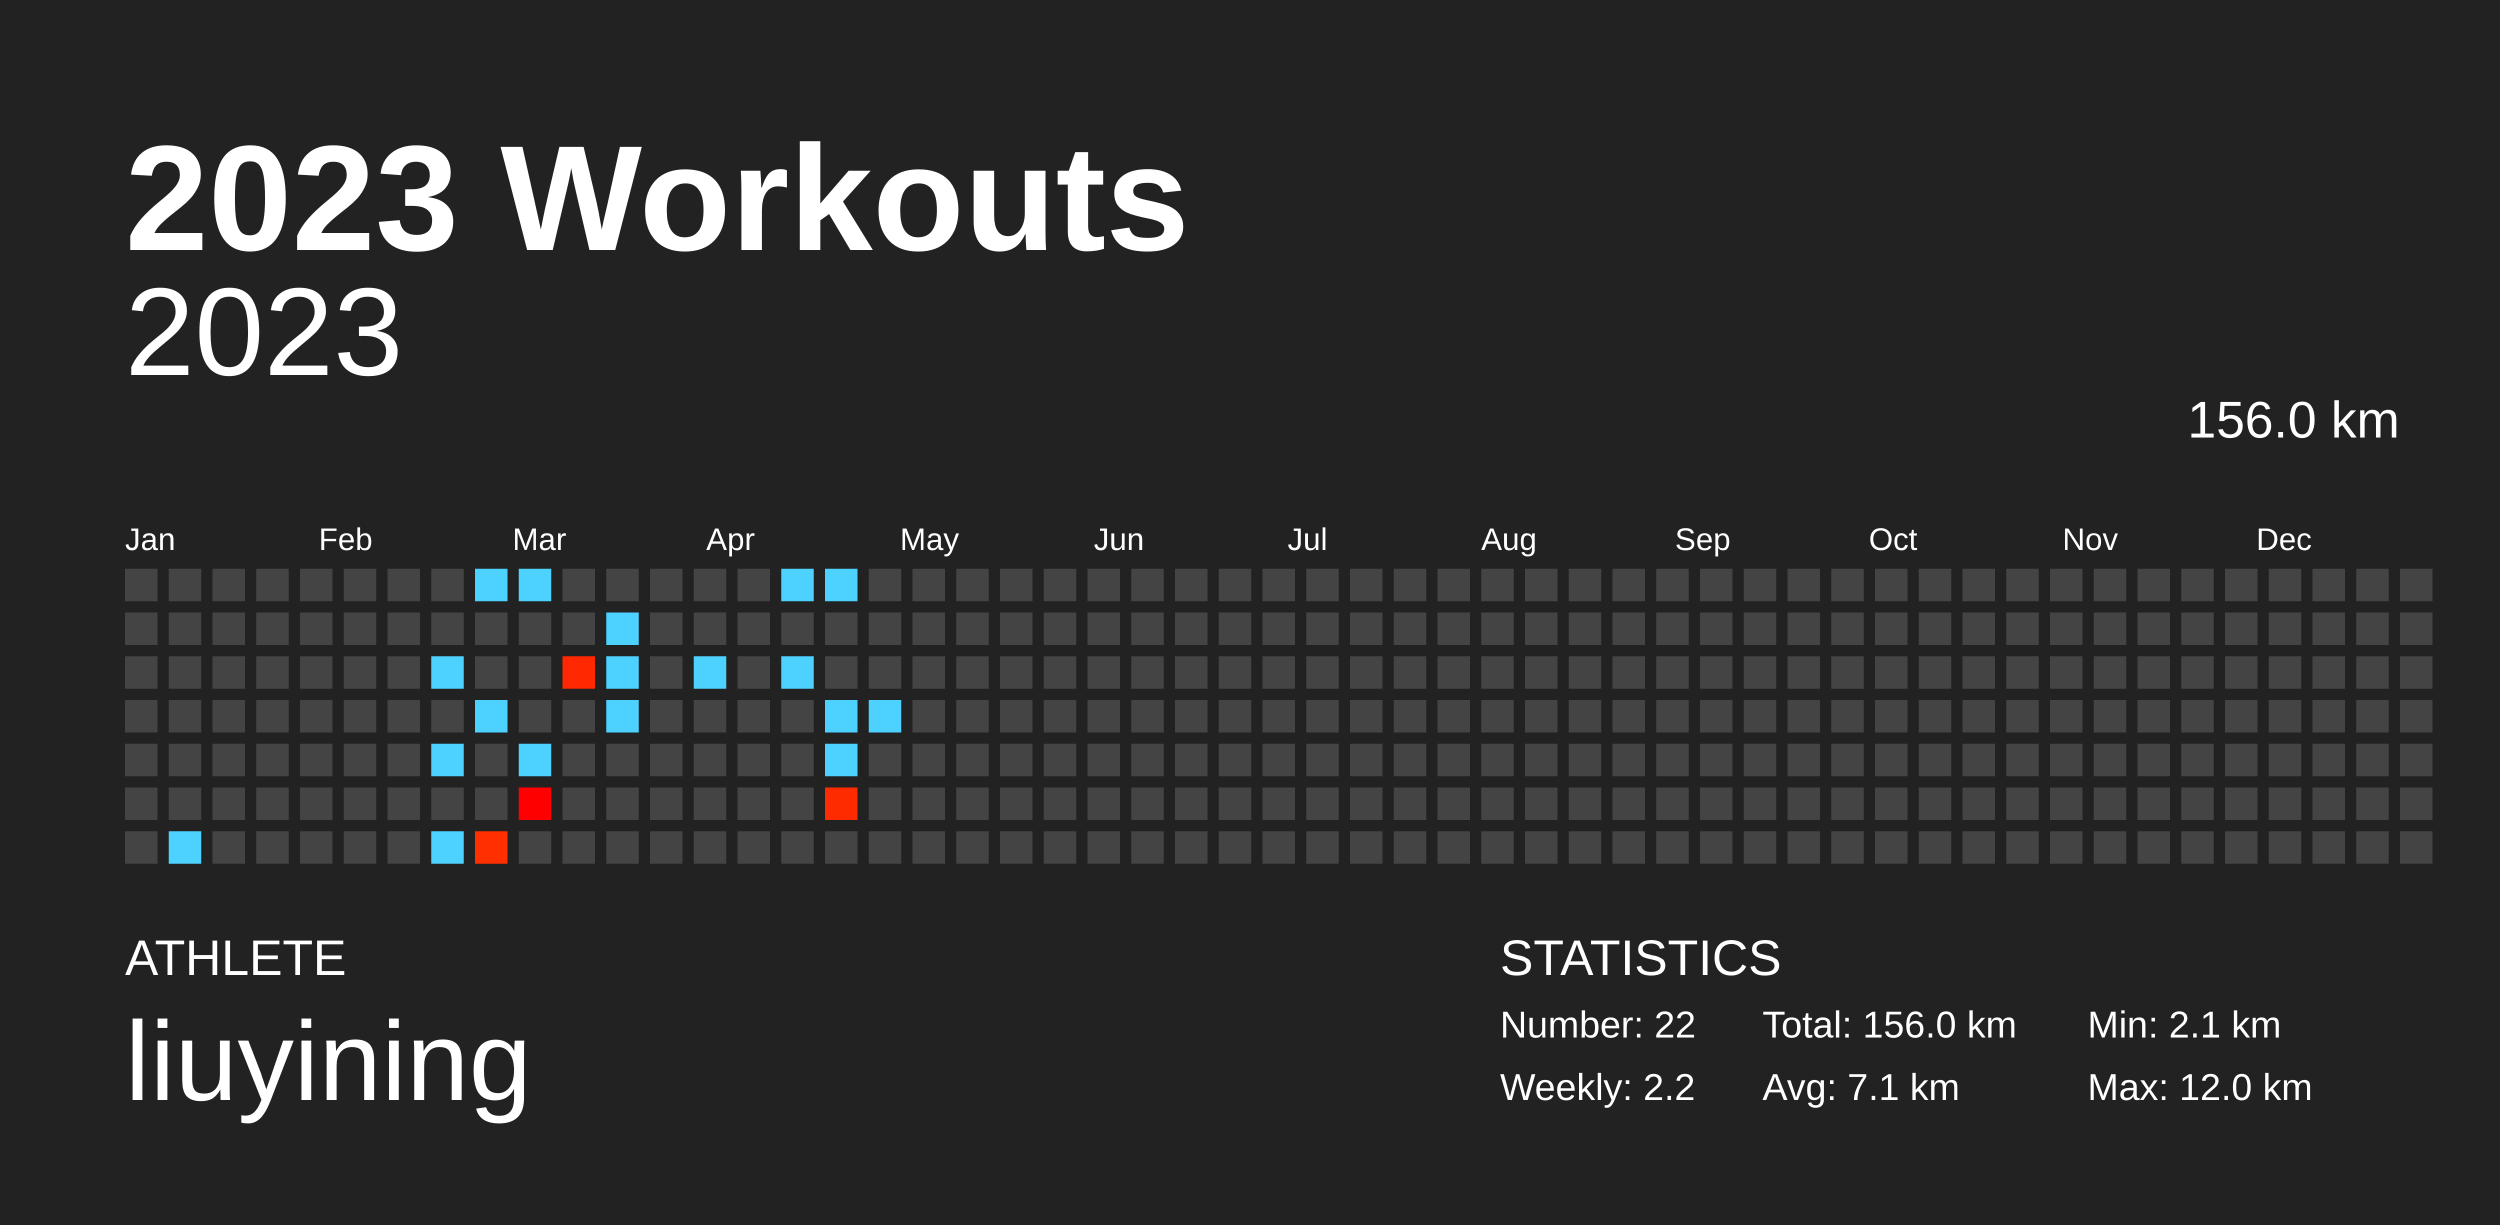
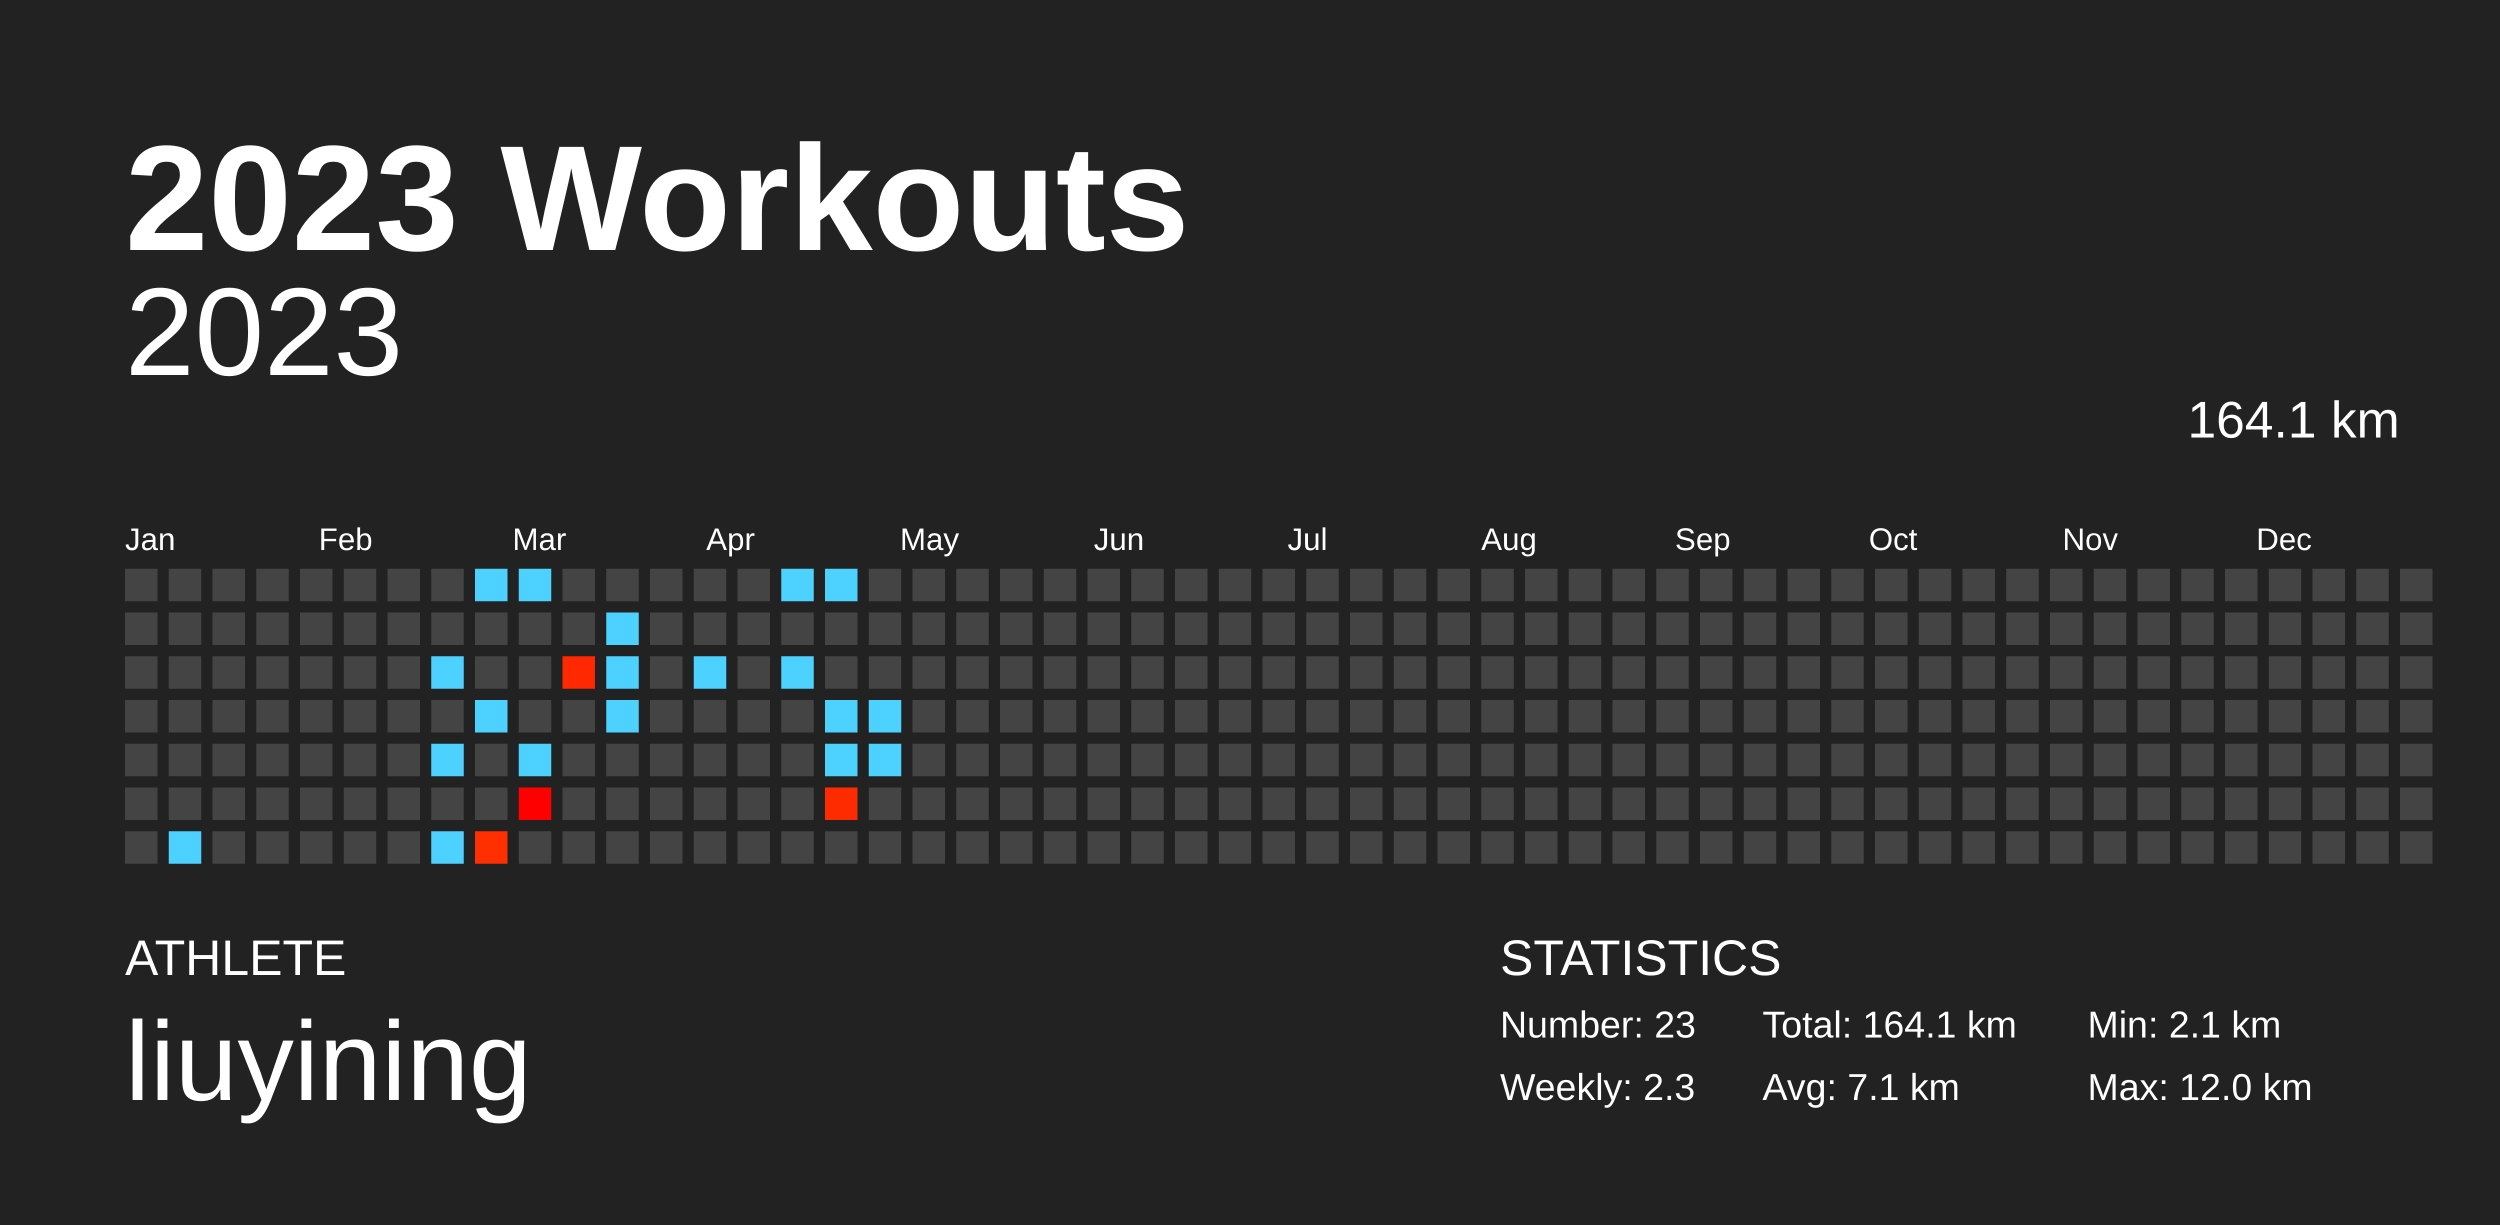
<svg xmlns="http://www.w3.org/2000/svg" baseProfile="full" height="98mm" version="1.1" viewBox="0,0,200,98" width="200mm">
  <defs />
  <rect fill="#222222" height="98" width="200" x="0" y="0" />
  <text fill="#FFFFFF" style="font-size:12px; font-family:Arial; font-weight:bold;" x="10" y="20">2023 Workouts</text>
  <text fill="#FFFFFF" style="font-size:4px; font-family:Arial" x="10" y="78">ATHLETE</text>
  <text fill="#FFFFFF" style="font-size:9px; font-family:Arial" x="10" y="88">liuyining</text>
  <text fill="#FFFFFF" style="font-size:4px; font-family:Arial" x="120" y="78">STATISTICS</text>
-   <text fill="#FFFFFF" style="font-size:3px; font-family:Arial" x="120" y="83">Number: 22</text>
-   <text fill="#FFFFFF" style="font-size:3px; font-family:Arial" x="120" y="88">Weekly: 2.2</text>
-   <text fill="#FFFFFF" style="font-size:3px; font-family:Arial" x="141" y="83">Total: 156.0 km</text>
+   <text fill="#FFFFFF" style="font-size:3px; font-family:Arial" x="120" y="83">Number: 23</text>
+   <text fill="#FFFFFF" style="font-size:3px; font-family:Arial" x="120" y="88">Weekly: 2.3</text>
+   <text fill="#FFFFFF" style="font-size:3px; font-family:Arial" x="141" y="83">Total: 164.1 km</text>
  <text fill="#FFFFFF" style="font-size:3px; font-family:Arial" x="141" y="88">Avg: 7.1 km</text>
  <text fill="#FFFFFF" style="font-size:3px; font-family:Arial" x="167" y="83">Min: 2.1 km</text>
  <text fill="#FFFFFF" style="font-size:3px; font-family:Arial" x="167" y="88">Max: 12.0 km</text>
  <text alignment-baseline="hanging" fill="#FFFFFF" style="font-size:10.0px; font-family:Arial;" x="10" y="30">2023</text>
-   <text alignment-baseline="hanging" fill="#FFFFFF" style="font-size:4.125px; font-family:Arial;" x="175" y="35">156.0 km</text>
+   <text alignment-baseline="hanging" fill="#FFFFFF" style="font-size:4.125px; font-family:Arial;" x="175" y="35">164.1 km</text>
  <text fill="#FFFFFF" style="font-size:2.5px; font-family:Arial" x="10.0" y="44">Jan</text>
  <text fill="#FFFFFF" style="font-size:2.5px; font-family:Arial" x="25.5" y="44">Feb</text>
  <text fill="#FFFFFF" style="font-size:2.5px; font-family:Arial" x="41.0" y="44">Mar</text>
  <text fill="#FFFFFF" style="font-size:2.5px; font-family:Arial" x="56.5" y="44">Apr</text>
  <text fill="#FFFFFF" style="font-size:2.5px; font-family:Arial" x="72.0" y="44">May</text>
  <text fill="#FFFFFF" style="font-size:2.5px; font-family:Arial" x="87.5" y="44">Jun</text>
  <text fill="#FFFFFF" style="font-size:2.5px; font-family:Arial" x="103.0" y="44">Jul</text>
  <text fill="#FFFFFF" style="font-size:2.5px; font-family:Arial" x="118.5" y="44">Aug</text>
  <text fill="#FFFFFF" style="font-size:2.5px; font-family:Arial" x="134.0" y="44">Sep</text>
  <text fill="#FFFFFF" style="font-size:2.5px; font-family:Arial" x="149.5" y="44">Oct</text>
  <text fill="#FFFFFF" style="font-size:2.5px; font-family:Arial" x="165.0" y="44">Nov</text>
  <text fill="#FFFFFF" style="font-size:2.5px; font-family:Arial" x="180.5" y="44">Dec</text>
  <rect fill="#444444" height="2.6" width="2.6" x="10.0" y="45.5" />
  <rect fill="#444444" height="2.6" width="2.6" x="10.0" y="49.0" />
  <rect fill="#444444" height="2.6" width="2.6" x="10.0" y="52.5" />
  <rect fill="#444444" height="2.6" width="2.6" x="10.0" y="56.0" />
  <rect fill="#444444" height="2.6" width="2.6" x="10.0" y="59.5" />
  <rect fill="#444444" height="2.6" width="2.6" x="10.0" y="63.0" />
  <rect fill="#444444" height="2.6" width="2.6" x="10.0" y="66.5" />
  <rect fill="#444444" height="2.6" width="2.6" x="13.5" y="45.5" />
  <rect fill="#444444" height="2.6" width="2.6" x="13.5" y="49.0" />
  <rect fill="#444444" height="2.6" width="2.6" x="13.5" y="52.5" />
  <rect fill="#444444" height="2.6" width="2.6" x="13.5" y="56.0" />
  <rect fill="#444444" height="2.6" width="2.6" x="13.5" y="59.5" />
  <rect fill="#444444" height="2.6" width="2.6" x="13.5" y="63.0" />
  <rect fill="#4dd2ff" height="2.6" width="2.6" x="13.5" y="66.5" />
  <rect fill="#444444" height="2.6" width="2.6" x="17.0" y="45.5" />
  <rect fill="#444444" height="2.6" width="2.6" x="17.0" y="49.0" />
  <rect fill="#444444" height="2.6" width="2.6" x="17.0" y="52.5" />
  <rect fill="#444444" height="2.6" width="2.6" x="17.0" y="56.0" />
  <rect fill="#444444" height="2.6" width="2.6" x="17.0" y="59.5" />
  <rect fill="#444444" height="2.6" width="2.6" x="17.0" y="63.0" />
  <rect fill="#444444" height="2.6" width="2.6" x="17.0" y="66.5" />
  <rect fill="#444444" height="2.6" width="2.6" x="20.5" y="45.5" />
  <rect fill="#444444" height="2.6" width="2.6" x="20.5" y="49.0" />
  <rect fill="#444444" height="2.6" width="2.6" x="20.5" y="52.5" />
  <rect fill="#444444" height="2.6" width="2.6" x="20.5" y="56.0" />
  <rect fill="#444444" height="2.6" width="2.6" x="20.5" y="59.5" />
  <rect fill="#444444" height="2.6" width="2.6" x="20.5" y="63.0" />
  <rect fill="#444444" height="2.6" width="2.6" x="20.5" y="66.5" />
  <rect fill="#444444" height="2.6" width="2.6" x="24.0" y="45.5" />
  <rect fill="#444444" height="2.6" width="2.6" x="24.0" y="49.0" />
  <rect fill="#444444" height="2.6" width="2.6" x="24.0" y="52.5" />
  <rect fill="#444444" height="2.6" width="2.6" x="24.0" y="56.0" />
  <rect fill="#444444" height="2.6" width="2.6" x="24.0" y="59.5" />
  <rect fill="#444444" height="2.6" width="2.6" x="24.0" y="63.0" />
  <rect fill="#444444" height="2.6" width="2.6" x="24.0" y="66.5" />
  <rect fill="#444444" height="2.6" width="2.6" x="27.5" y="45.5" />
  <rect fill="#444444" height="2.6" width="2.6" x="27.5" y="49.0" />
  <rect fill="#444444" height="2.6" width="2.6" x="27.5" y="52.5" />
  <rect fill="#444444" height="2.6" width="2.6" x="27.5" y="56.0" />
  <rect fill="#444444" height="2.6" width="2.6" x="27.5" y="59.5" />
  <rect fill="#444444" height="2.6" width="2.6" x="27.5" y="63.0" />
  <rect fill="#444444" height="2.6" width="2.6" x="27.5" y="66.5" />
  <rect fill="#444444" height="2.6" width="2.6" x="31.0" y="45.5" />
  <rect fill="#444444" height="2.6" width="2.6" x="31.0" y="49.0" />
  <rect fill="#444444" height="2.6" width="2.6" x="31.0" y="52.5" />
  <rect fill="#444444" height="2.6" width="2.6" x="31.0" y="56.0" />
  <rect fill="#444444" height="2.6" width="2.6" x="31.0" y="59.5" />
  <rect fill="#444444" height="2.6" width="2.6" x="31.0" y="63.0" />
  <rect fill="#444444" height="2.6" width="2.6" x="31.0" y="66.5" />
  <rect fill="#444444" height="2.6" width="2.6" x="34.5" y="45.5" />
  <rect fill="#444444" height="2.6" width="2.6" x="34.5" y="49.0" />
  <rect fill="#4dd2ff" height="2.6" width="2.6" x="34.5" y="52.5" />
  <rect fill="#444444" height="2.6" width="2.6" x="34.5" y="56.0" />
  <rect fill="#4dd2ff" height="2.6" width="2.6" x="34.5" y="59.5" />
  <rect fill="#444444" height="2.6" width="2.6" x="34.5" y="63.0" />
  <rect fill="#4dd2ff" height="2.6" width="2.6" x="34.5" y="66.5" />
  <rect fill="#4dd2ff" height="2.6" width="2.6" x="38.0" y="45.5" />
  <rect fill="#444444" height="2.6" width="2.6" x="38.0" y="49.0" />
  <rect fill="#444444" height="2.6" width="2.6" x="38.0" y="52.5" />
  <rect fill="#4dd2ff" height="2.6" width="2.6" x="38.0" y="56.0" />
  <rect fill="#444444" height="2.6" width="2.6" x="38.0" y="59.5" />
  <rect fill="#444444" height="2.6" width="2.6" x="38.0" y="63.0" />
  <rect fill="#ff2f00" height="2.6" width="2.6" x="38.0" y="66.5" />
  <rect fill="#4dd2ff" height="2.6" width="2.6" x="41.5" y="45.5" />
  <rect fill="#444444" height="2.6" width="2.6" x="41.5" y="49.0" />
  <rect fill="#444444" height="2.6" width="2.6" x="41.5" y="52.5" />
  <rect fill="#444444" height="2.6" width="2.6" x="41.5" y="56.0" />
  <rect fill="#4dd2ff" height="2.6" width="2.6" x="41.5" y="59.5" />
  <rect fill="#ff0000" height="2.6" width="2.6" x="41.5" y="63.0" />
  <rect fill="#444444" height="2.6" width="2.6" x="41.5" y="66.5" />
  <rect fill="#444444" height="2.6" width="2.6" x="45.0" y="45.5" />
  <rect fill="#444444" height="2.6" width="2.6" x="45.0" y="49.0" />
  <rect fill="#ff2800" height="2.6" width="2.6" x="45.0" y="52.5" />
  <rect fill="#444444" height="2.6" width="2.6" x="45.0" y="56.0" />
  <rect fill="#444444" height="2.6" width="2.6" x="45.0" y="59.5" />
  <rect fill="#444444" height="2.6" width="2.6" x="45.0" y="63.0" />
  <rect fill="#444444" height="2.6" width="2.6" x="45.0" y="66.5" />
  <rect fill="#444444" height="2.6" width="2.6" x="48.5" y="45.5" />
  <rect fill="#4dd2ff" height="2.6" width="2.6" x="48.5" y="49.0" />
  <rect fill="#4dd2ff" height="2.6" width="2.6" x="48.5" y="52.5" />
  <rect fill="#4dd2ff" height="2.6" width="2.6" x="48.5" y="56.0" />
  <rect fill="#444444" height="2.6" width="2.6" x="48.5" y="59.5" />
  <rect fill="#444444" height="2.6" width="2.6" x="48.5" y="63.0" />
  <rect fill="#444444" height="2.6" width="2.6" x="48.5" y="66.5" />
  <rect fill="#444444" height="2.6" width="2.6" x="52.0" y="45.5" />
  <rect fill="#444444" height="2.6" width="2.6" x="52.0" y="49.0" />
  <rect fill="#444444" height="2.6" width="2.6" x="52.0" y="52.5" />
  <rect fill="#444444" height="2.6" width="2.6" x="52.0" y="56.0" />
  <rect fill="#444444" height="2.6" width="2.6" x="52.0" y="59.5" />
  <rect fill="#444444" height="2.6" width="2.6" x="52.0" y="63.0" />
  <rect fill="#444444" height="2.6" width="2.6" x="52.0" y="66.5" />
  <rect fill="#444444" height="2.6" width="2.6" x="55.5" y="45.5" />
  <rect fill="#444444" height="2.6" width="2.6" x="55.5" y="49.0" />
  <rect fill="#4dd2ff" height="2.6" width="2.6" x="55.5" y="52.5" />
  <rect fill="#444444" height="2.6" width="2.6" x="55.5" y="56.0" />
  <rect fill="#444444" height="2.6" width="2.6" x="55.5" y="59.5" />
  <rect fill="#444444" height="2.6" width="2.6" x="55.5" y="63.0" />
  <rect fill="#444444" height="2.6" width="2.6" x="55.5" y="66.5" />
  <rect fill="#444444" height="2.6" width="2.6" x="59.0" y="45.5" />
  <rect fill="#444444" height="2.6" width="2.6" x="59.0" y="49.0" />
  <rect fill="#444444" height="2.6" width="2.6" x="59.0" y="52.5" />
  <rect fill="#444444" height="2.6" width="2.6" x="59.0" y="56.0" />
  <rect fill="#444444" height="2.6" width="2.6" x="59.0" y="59.5" />
  <rect fill="#444444" height="2.6" width="2.6" x="59.0" y="63.0" />
  <rect fill="#444444" height="2.6" width="2.6" x="59.0" y="66.5" />
  <rect fill="#4dd2ff" height="2.6" width="2.6" x="62.5" y="45.5" />
  <rect fill="#444444" height="2.6" width="2.6" x="62.5" y="49.0" />
  <rect fill="#4dd2ff" height="2.6" width="2.6" x="62.5" y="52.5" />
  <rect fill="#444444" height="2.6" width="2.6" x="62.5" y="56.0" />
  <rect fill="#444444" height="2.6" width="2.6" x="62.5" y="59.5" />
  <rect fill="#444444" height="2.6" width="2.6" x="62.5" y="63.0" />
  <rect fill="#444444" height="2.6" width="2.6" x="62.5" y="66.5" />
  <rect fill="#4dd2ff" height="2.6" width="2.6" x="66.0" y="45.5" />
  <rect fill="#444444" height="2.6" width="2.6" x="66.0" y="49.0" />
  <rect fill="#444444" height="2.6" width="2.6" x="66.0" y="52.5" />
  <rect fill="#4dd2ff" height="2.6" width="2.6" x="66.0" y="56.0" />
  <rect fill="#4dd2ff" height="2.6" width="2.6" x="66.0" y="59.5" />
  <rect fill="#ff2b00" height="2.6" width="2.6" x="66.0" y="63.0" />
  <rect fill="#444444" height="2.6" width="2.6" x="66.0" y="66.5" />
  <rect fill="#444444" height="2.6" width="2.6" x="69.5" y="45.5" />
  <rect fill="#444444" height="2.6" width="2.6" x="69.5" y="49.0" />
  <rect fill="#444444" height="2.6" width="2.6" x="69.5" y="52.5" />
  <rect fill="#4dd2ff" height="2.6" width="2.6" x="69.5" y="56.0" />
-   <rect fill="#444444" height="2.6" width="2.6" x="69.5" y="59.5" />
+   <rect fill="#4dd2ff" height="2.6" width="2.6" x="69.5" y="59.5" />
  <rect fill="#444444" height="2.6" width="2.6" x="69.5" y="63.0" />
  <rect fill="#444444" height="2.6" width="2.6" x="69.5" y="66.5" />
  <rect fill="#444444" height="2.6" width="2.6" x="73.0" y="45.5" />
  <rect fill="#444444" height="2.6" width="2.6" x="73.0" y="49.0" />
  <rect fill="#444444" height="2.6" width="2.6" x="73.0" y="52.5" />
  <rect fill="#444444" height="2.6" width="2.6" x="73.0" y="56.0" />
  <rect fill="#444444" height="2.6" width="2.6" x="73.0" y="59.5" />
  <rect fill="#444444" height="2.6" width="2.6" x="73.0" y="63.0" />
  <rect fill="#444444" height="2.6" width="2.6" x="73.0" y="66.5" />
  <rect fill="#444444" height="2.6" width="2.6" x="76.5" y="45.5" />
  <rect fill="#444444" height="2.6" width="2.6" x="76.5" y="49.0" />
  <rect fill="#444444" height="2.6" width="2.6" x="76.5" y="52.5" />
  <rect fill="#444444" height="2.6" width="2.6" x="76.5" y="56.0" />
  <rect fill="#444444" height="2.6" width="2.6" x="76.5" y="59.5" />
  <rect fill="#444444" height="2.6" width="2.6" x="76.5" y="63.0" />
  <rect fill="#444444" height="2.6" width="2.6" x="76.5" y="66.5" />
  <rect fill="#444444" height="2.6" width="2.6" x="80.0" y="45.5" />
  <rect fill="#444444" height="2.6" width="2.6" x="80.0" y="49.0" />
  <rect fill="#444444" height="2.6" width="2.6" x="80.0" y="52.5" />
  <rect fill="#444444" height="2.6" width="2.6" x="80.0" y="56.0" />
  <rect fill="#444444" height="2.6" width="2.6" x="80.0" y="59.5" />
  <rect fill="#444444" height="2.6" width="2.6" x="80.0" y="63.0" />
  <rect fill="#444444" height="2.6" width="2.6" x="80.0" y="66.5" />
  <rect fill="#444444" height="2.6" width="2.6" x="83.5" y="45.5" />
  <rect fill="#444444" height="2.6" width="2.6" x="83.5" y="49.0" />
  <rect fill="#444444" height="2.6" width="2.6" x="83.5" y="52.5" />
  <rect fill="#444444" height="2.6" width="2.6" x="83.5" y="56.0" />
  <rect fill="#444444" height="2.6" width="2.6" x="83.5" y="59.5" />
  <rect fill="#444444" height="2.6" width="2.6" x="83.5" y="63.0" />
  <rect fill="#444444" height="2.6" width="2.6" x="83.5" y="66.5" />
  <rect fill="#444444" height="2.6" width="2.6" x="87.0" y="45.5" />
  <rect fill="#444444" height="2.6" width="2.6" x="87.0" y="49.0" />
  <rect fill="#444444" height="2.6" width="2.6" x="87.0" y="52.5" />
  <rect fill="#444444" height="2.6" width="2.6" x="87.0" y="56.0" />
  <rect fill="#444444" height="2.6" width="2.6" x="87.0" y="59.5" />
  <rect fill="#444444" height="2.6" width="2.6" x="87.0" y="63.0" />
  <rect fill="#444444" height="2.6" width="2.6" x="87.0" y="66.5" />
  <rect fill="#444444" height="2.6" width="2.6" x="90.5" y="45.5" />
  <rect fill="#444444" height="2.6" width="2.6" x="90.5" y="49.0" />
  <rect fill="#444444" height="2.6" width="2.6" x="90.5" y="52.5" />
  <rect fill="#444444" height="2.6" width="2.6" x="90.5" y="56.0" />
  <rect fill="#444444" height="2.6" width="2.6" x="90.5" y="59.5" />
  <rect fill="#444444" height="2.6" width="2.6" x="90.5" y="63.0" />
  <rect fill="#444444" height="2.6" width="2.6" x="90.5" y="66.5" />
  <rect fill="#444444" height="2.6" width="2.6" x="94.0" y="45.5" />
  <rect fill="#444444" height="2.6" width="2.6" x="94.0" y="49.0" />
  <rect fill="#444444" height="2.6" width="2.6" x="94.0" y="52.5" />
  <rect fill="#444444" height="2.6" width="2.6" x="94.0" y="56.0" />
  <rect fill="#444444" height="2.6" width="2.6" x="94.0" y="59.5" />
  <rect fill="#444444" height="2.6" width="2.6" x="94.0" y="63.0" />
  <rect fill="#444444" height="2.6" width="2.6" x="94.0" y="66.5" />
  <rect fill="#444444" height="2.6" width="2.6" x="97.5" y="45.5" />
  <rect fill="#444444" height="2.6" width="2.6" x="97.5" y="49.0" />
  <rect fill="#444444" height="2.6" width="2.6" x="97.5" y="52.5" />
  <rect fill="#444444" height="2.6" width="2.6" x="97.5" y="56.0" />
  <rect fill="#444444" height="2.6" width="2.6" x="97.5" y="59.5" />
  <rect fill="#444444" height="2.6" width="2.6" x="97.5" y="63.0" />
  <rect fill="#444444" height="2.6" width="2.6" x="97.5" y="66.5" />
  <rect fill="#444444" height="2.6" width="2.6" x="101.0" y="45.5" />
  <rect fill="#444444" height="2.6" width="2.6" x="101.0" y="49.0" />
  <rect fill="#444444" height="2.6" width="2.6" x="101.0" y="52.5" />
  <rect fill="#444444" height="2.6" width="2.6" x="101.0" y="56.0" />
  <rect fill="#444444" height="2.6" width="2.6" x="101.0" y="59.5" />
  <rect fill="#444444" height="2.6" width="2.6" x="101.0" y="63.0" />
  <rect fill="#444444" height="2.6" width="2.6" x="101.0" y="66.5" />
  <rect fill="#444444" height="2.6" width="2.6" x="104.5" y="45.5" />
  <rect fill="#444444" height="2.6" width="2.6" x="104.5" y="49.0" />
  <rect fill="#444444" height="2.6" width="2.6" x="104.5" y="52.5" />
  <rect fill="#444444" height="2.6" width="2.6" x="104.5" y="56.0" />
  <rect fill="#444444" height="2.6" width="2.6" x="104.5" y="59.5" />
  <rect fill="#444444" height="2.6" width="2.6" x="104.5" y="63.0" />
  <rect fill="#444444" height="2.6" width="2.6" x="104.5" y="66.5" />
  <rect fill="#444444" height="2.6" width="2.6" x="108.0" y="45.5" />
  <rect fill="#444444" height="2.6" width="2.6" x="108.0" y="49.0" />
  <rect fill="#444444" height="2.6" width="2.6" x="108.0" y="52.5" />
  <rect fill="#444444" height="2.6" width="2.6" x="108.0" y="56.0" />
  <rect fill="#444444" height="2.6" width="2.6" x="108.0" y="59.5" />
  <rect fill="#444444" height="2.6" width="2.6" x="108.0" y="63.0" />
  <rect fill="#444444" height="2.6" width="2.6" x="108.0" y="66.5" />
  <rect fill="#444444" height="2.6" width="2.6" x="111.5" y="45.5" />
  <rect fill="#444444" height="2.6" width="2.6" x="111.5" y="49.0" />
  <rect fill="#444444" height="2.6" width="2.6" x="111.5" y="52.5" />
  <rect fill="#444444" height="2.6" width="2.6" x="111.5" y="56.0" />
  <rect fill="#444444" height="2.6" width="2.6" x="111.5" y="59.5" />
  <rect fill="#444444" height="2.6" width="2.6" x="111.5" y="63.0" />
  <rect fill="#444444" height="2.6" width="2.6" x="111.5" y="66.5" />
  <rect fill="#444444" height="2.6" width="2.6" x="115.0" y="45.5" />
  <rect fill="#444444" height="2.6" width="2.6" x="115.0" y="49.0" />
  <rect fill="#444444" height="2.6" width="2.6" x="115.0" y="52.5" />
  <rect fill="#444444" height="2.6" width="2.6" x="115.0" y="56.0" />
  <rect fill="#444444" height="2.6" width="2.6" x="115.0" y="59.5" />
  <rect fill="#444444" height="2.6" width="2.6" x="115.0" y="63.0" />
  <rect fill="#444444" height="2.6" width="2.6" x="115.0" y="66.5" />
  <rect fill="#444444" height="2.6" width="2.6" x="118.5" y="45.5" />
  <rect fill="#444444" height="2.6" width="2.6" x="118.5" y="49.0" />
  <rect fill="#444444" height="2.6" width="2.6" x="118.5" y="52.5" />
  <rect fill="#444444" height="2.6" width="2.6" x="118.5" y="56.0" />
  <rect fill="#444444" height="2.6" width="2.6" x="118.5" y="59.5" />
  <rect fill="#444444" height="2.6" width="2.6" x="118.5" y="63.0" />
  <rect fill="#444444" height="2.6" width="2.6" x="118.5" y="66.5" />
  <rect fill="#444444" height="2.6" width="2.6" x="122.0" y="45.5" />
  <rect fill="#444444" height="2.6" width="2.6" x="122.0" y="49.0" />
  <rect fill="#444444" height="2.6" width="2.6" x="122.0" y="52.5" />
  <rect fill="#444444" height="2.6" width="2.6" x="122.0" y="56.0" />
  <rect fill="#444444" height="2.6" width="2.6" x="122.0" y="59.5" />
  <rect fill="#444444" height="2.6" width="2.6" x="122.0" y="63.0" />
  <rect fill="#444444" height="2.6" width="2.6" x="122.0" y="66.5" />
  <rect fill="#444444" height="2.6" width="2.6" x="125.5" y="45.5" />
  <rect fill="#444444" height="2.6" width="2.6" x="125.5" y="49.0" />
  <rect fill="#444444" height="2.6" width="2.6" x="125.5" y="52.5" />
  <rect fill="#444444" height="2.6" width="2.6" x="125.5" y="56.0" />
  <rect fill="#444444" height="2.6" width="2.6" x="125.5" y="59.5" />
  <rect fill="#444444" height="2.6" width="2.6" x="125.5" y="63.0" />
  <rect fill="#444444" height="2.6" width="2.6" x="125.5" y="66.5" />
  <rect fill="#444444" height="2.6" width="2.6" x="129.0" y="45.5" />
  <rect fill="#444444" height="2.6" width="2.6" x="129.0" y="49.0" />
  <rect fill="#444444" height="2.6" width="2.6" x="129.0" y="52.5" />
  <rect fill="#444444" height="2.6" width="2.6" x="129.0" y="56.0" />
  <rect fill="#444444" height="2.6" width="2.6" x="129.0" y="59.5" />
  <rect fill="#444444" height="2.6" width="2.6" x="129.0" y="63.0" />
  <rect fill="#444444" height="2.6" width="2.6" x="129.0" y="66.5" />
  <rect fill="#444444" height="2.6" width="2.6" x="132.5" y="45.5" />
  <rect fill="#444444" height="2.6" width="2.6" x="132.5" y="49.0" />
  <rect fill="#444444" height="2.6" width="2.6" x="132.5" y="52.5" />
  <rect fill="#444444" height="2.6" width="2.6" x="132.5" y="56.0" />
  <rect fill="#444444" height="2.6" width="2.6" x="132.5" y="59.5" />
  <rect fill="#444444" height="2.6" width="2.6" x="132.5" y="63.0" />
  <rect fill="#444444" height="2.6" width="2.6" x="132.5" y="66.5" />
  <rect fill="#444444" height="2.6" width="2.6" x="136.0" y="45.5" />
  <rect fill="#444444" height="2.6" width="2.6" x="136.0" y="49.0" />
  <rect fill="#444444" height="2.6" width="2.6" x="136.0" y="52.5" />
  <rect fill="#444444" height="2.6" width="2.6" x="136.0" y="56.0" />
  <rect fill="#444444" height="2.6" width="2.6" x="136.0" y="59.5" />
  <rect fill="#444444" height="2.6" width="2.6" x="136.0" y="63.0" />
  <rect fill="#444444" height="2.6" width="2.6" x="136.0" y="66.5" />
  <rect fill="#444444" height="2.6" width="2.6" x="139.5" y="45.5" />
  <rect fill="#444444" height="2.6" width="2.6" x="139.5" y="49.0" />
  <rect fill="#444444" height="2.6" width="2.6" x="139.5" y="52.5" />
  <rect fill="#444444" height="2.6" width="2.6" x="139.5" y="56.0" />
  <rect fill="#444444" height="2.6" width="2.6" x="139.5" y="59.5" />
  <rect fill="#444444" height="2.6" width="2.6" x="139.5" y="63.0" />
  <rect fill="#444444" height="2.6" width="2.6" x="139.5" y="66.5" />
  <rect fill="#444444" height="2.6" width="2.6" x="143.0" y="45.5" />
  <rect fill="#444444" height="2.6" width="2.6" x="143.0" y="49.0" />
  <rect fill="#444444" height="2.6" width="2.6" x="143.0" y="52.5" />
  <rect fill="#444444" height="2.6" width="2.6" x="143.0" y="56.0" />
  <rect fill="#444444" height="2.6" width="2.6" x="143.0" y="59.5" />
  <rect fill="#444444" height="2.6" width="2.6" x="143.0" y="63.0" />
  <rect fill="#444444" height="2.6" width="2.6" x="143.0" y="66.5" />
  <rect fill="#444444" height="2.6" width="2.6" x="146.5" y="45.5" />
  <rect fill="#444444" height="2.6" width="2.6" x="146.5" y="49.0" />
  <rect fill="#444444" height="2.6" width="2.6" x="146.5" y="52.5" />
  <rect fill="#444444" height="2.6" width="2.6" x="146.5" y="56.0" />
  <rect fill="#444444" height="2.6" width="2.6" x="146.5" y="59.5" />
  <rect fill="#444444" height="2.6" width="2.6" x="146.5" y="63.0" />
  <rect fill="#444444" height="2.6" width="2.6" x="146.5" y="66.5" />
  <rect fill="#444444" height="2.6" width="2.6" x="150.0" y="45.5" />
  <rect fill="#444444" height="2.6" width="2.6" x="150.0" y="49.0" />
  <rect fill="#444444" height="2.6" width="2.6" x="150.0" y="52.5" />
  <rect fill="#444444" height="2.6" width="2.6" x="150.0" y="56.0" />
  <rect fill="#444444" height="2.6" width="2.6" x="150.0" y="59.5" />
  <rect fill="#444444" height="2.6" width="2.6" x="150.0" y="63.0" />
  <rect fill="#444444" height="2.6" width="2.6" x="150.0" y="66.5" />
  <rect fill="#444444" height="2.6" width="2.6" x="153.5" y="45.5" />
  <rect fill="#444444" height="2.6" width="2.6" x="153.5" y="49.0" />
  <rect fill="#444444" height="2.6" width="2.6" x="153.5" y="52.5" />
  <rect fill="#444444" height="2.6" width="2.6" x="153.5" y="56.0" />
  <rect fill="#444444" height="2.6" width="2.6" x="153.5" y="59.5" />
  <rect fill="#444444" height="2.6" width="2.6" x="153.5" y="63.0" />
  <rect fill="#444444" height="2.6" width="2.6" x="153.5" y="66.5" />
  <rect fill="#444444" height="2.6" width="2.6" x="157.0" y="45.5" />
  <rect fill="#444444" height="2.6" width="2.6" x="157.0" y="49.0" />
  <rect fill="#444444" height="2.6" width="2.6" x="157.0" y="52.5" />
  <rect fill="#444444" height="2.6" width="2.6" x="157.0" y="56.0" />
  <rect fill="#444444" height="2.6" width="2.6" x="157.0" y="59.5" />
  <rect fill="#444444" height="2.6" width="2.6" x="157.0" y="63.0" />
  <rect fill="#444444" height="2.6" width="2.6" x="157.0" y="66.5" />
  <rect fill="#444444" height="2.6" width="2.6" x="160.5" y="45.5" />
  <rect fill="#444444" height="2.6" width="2.6" x="160.5" y="49.0" />
  <rect fill="#444444" height="2.6" width="2.6" x="160.5" y="52.5" />
  <rect fill="#444444" height="2.6" width="2.6" x="160.5" y="56.0" />
  <rect fill="#444444" height="2.6" width="2.6" x="160.5" y="59.5" />
  <rect fill="#444444" height="2.6" width="2.6" x="160.5" y="63.0" />
  <rect fill="#444444" height="2.6" width="2.6" x="160.5" y="66.5" />
  <rect fill="#444444" height="2.6" width="2.6" x="164.0" y="45.5" />
  <rect fill="#444444" height="2.6" width="2.6" x="164.0" y="49.0" />
  <rect fill="#444444" height="2.6" width="2.6" x="164.0" y="52.5" />
  <rect fill="#444444" height="2.6" width="2.6" x="164.0" y="56.0" />
  <rect fill="#444444" height="2.6" width="2.6" x="164.0" y="59.5" />
  <rect fill="#444444" height="2.6" width="2.6" x="164.0" y="63.0" />
  <rect fill="#444444" height="2.6" width="2.6" x="164.0" y="66.5" />
  <rect fill="#444444" height="2.6" width="2.6" x="167.5" y="45.5" />
  <rect fill="#444444" height="2.6" width="2.6" x="167.5" y="49.0" />
  <rect fill="#444444" height="2.6" width="2.6" x="167.5" y="52.5" />
  <rect fill="#444444" height="2.6" width="2.6" x="167.5" y="56.0" />
  <rect fill="#444444" height="2.6" width="2.6" x="167.5" y="59.5" />
  <rect fill="#444444" height="2.6" width="2.6" x="167.5" y="63.0" />
  <rect fill="#444444" height="2.6" width="2.6" x="167.5" y="66.5" />
  <rect fill="#444444" height="2.6" width="2.6" x="171.0" y="45.5" />
  <rect fill="#444444" height="2.6" width="2.6" x="171.0" y="49.0" />
  <rect fill="#444444" height="2.6" width="2.6" x="171.0" y="52.5" />
  <rect fill="#444444" height="2.6" width="2.6" x="171.0" y="56.0" />
  <rect fill="#444444" height="2.6" width="2.6" x="171.0" y="59.5" />
  <rect fill="#444444" height="2.6" width="2.6" x="171.0" y="63.0" />
  <rect fill="#444444" height="2.6" width="2.6" x="171.0" y="66.5" />
  <rect fill="#444444" height="2.6" width="2.6" x="174.5" y="45.5" />
  <rect fill="#444444" height="2.6" width="2.6" x="174.5" y="49.0" />
  <rect fill="#444444" height="2.6" width="2.6" x="174.5" y="52.5" />
  <rect fill="#444444" height="2.6" width="2.6" x="174.5" y="56.0" />
  <rect fill="#444444" height="2.6" width="2.6" x="174.5" y="59.5" />
  <rect fill="#444444" height="2.6" width="2.6" x="174.5" y="63.0" />
  <rect fill="#444444" height="2.6" width="2.6" x="174.5" y="66.5" />
  <rect fill="#444444" height="2.6" width="2.6" x="178.0" y="45.5" />
  <rect fill="#444444" height="2.6" width="2.6" x="178.0" y="49.0" />
  <rect fill="#444444" height="2.6" width="2.6" x="178.0" y="52.5" />
  <rect fill="#444444" height="2.6" width="2.6" x="178.0" y="56.0" />
  <rect fill="#444444" height="2.6" width="2.6" x="178.0" y="59.5" />
  <rect fill="#444444" height="2.6" width="2.6" x="178.0" y="63.0" />
  <rect fill="#444444" height="2.6" width="2.6" x="178.0" y="66.5" />
  <rect fill="#444444" height="2.6" width="2.6" x="181.5" y="45.5" />
  <rect fill="#444444" height="2.6" width="2.6" x="181.5" y="49.0" />
  <rect fill="#444444" height="2.6" width="2.6" x="181.5" y="52.5" />
  <rect fill="#444444" height="2.6" width="2.6" x="181.5" y="56.0" />
  <rect fill="#444444" height="2.6" width="2.6" x="181.5" y="59.5" />
  <rect fill="#444444" height="2.6" width="2.6" x="181.5" y="63.0" />
  <rect fill="#444444" height="2.6" width="2.6" x="181.5" y="66.5" />
  <rect fill="#444444" height="2.6" width="2.6" x="185.0" y="45.5" />
  <rect fill="#444444" height="2.6" width="2.6" x="185.0" y="49.0" />
  <rect fill="#444444" height="2.6" width="2.6" x="185.0" y="52.5" />
  <rect fill="#444444" height="2.6" width="2.6" x="185.0" y="56.0" />
  <rect fill="#444444" height="2.6" width="2.6" x="185.0" y="59.5" />
  <rect fill="#444444" height="2.6" width="2.6" x="185.0" y="63.0" />
  <rect fill="#444444" height="2.6" width="2.6" x="185.0" y="66.5" />
  <rect fill="#444444" height="2.6" width="2.6" x="188.5" y="45.5" />
  <rect fill="#444444" height="2.6" width="2.6" x="188.5" y="49.0" />
  <rect fill="#444444" height="2.6" width="2.6" x="188.5" y="52.5" />
  <rect fill="#444444" height="2.6" width="2.6" x="188.5" y="56.0" />
  <rect fill="#444444" height="2.6" width="2.6" x="188.5" y="59.5" />
  <rect fill="#444444" height="2.6" width="2.6" x="188.5" y="63.0" />
  <rect fill="#444444" height="2.6" width="2.6" x="188.5" y="66.5" />
  <rect fill="#444444" height="2.6" width="2.6" x="192.0" y="45.5" />
  <rect fill="#444444" height="2.6" width="2.6" x="192.0" y="49.0" />
  <rect fill="#444444" height="2.6" width="2.6" x="192.0" y="52.5" />
  <rect fill="#444444" height="2.6" width="2.6" x="192.0" y="56.0" />
  <rect fill="#444444" height="2.6" width="2.6" x="192.0" y="59.5" />
  <rect fill="#444444" height="2.6" width="2.6" x="192.0" y="63.0" />
  <rect fill="#444444" height="2.6" width="2.6" x="192.0" y="66.5" />
</svg>
